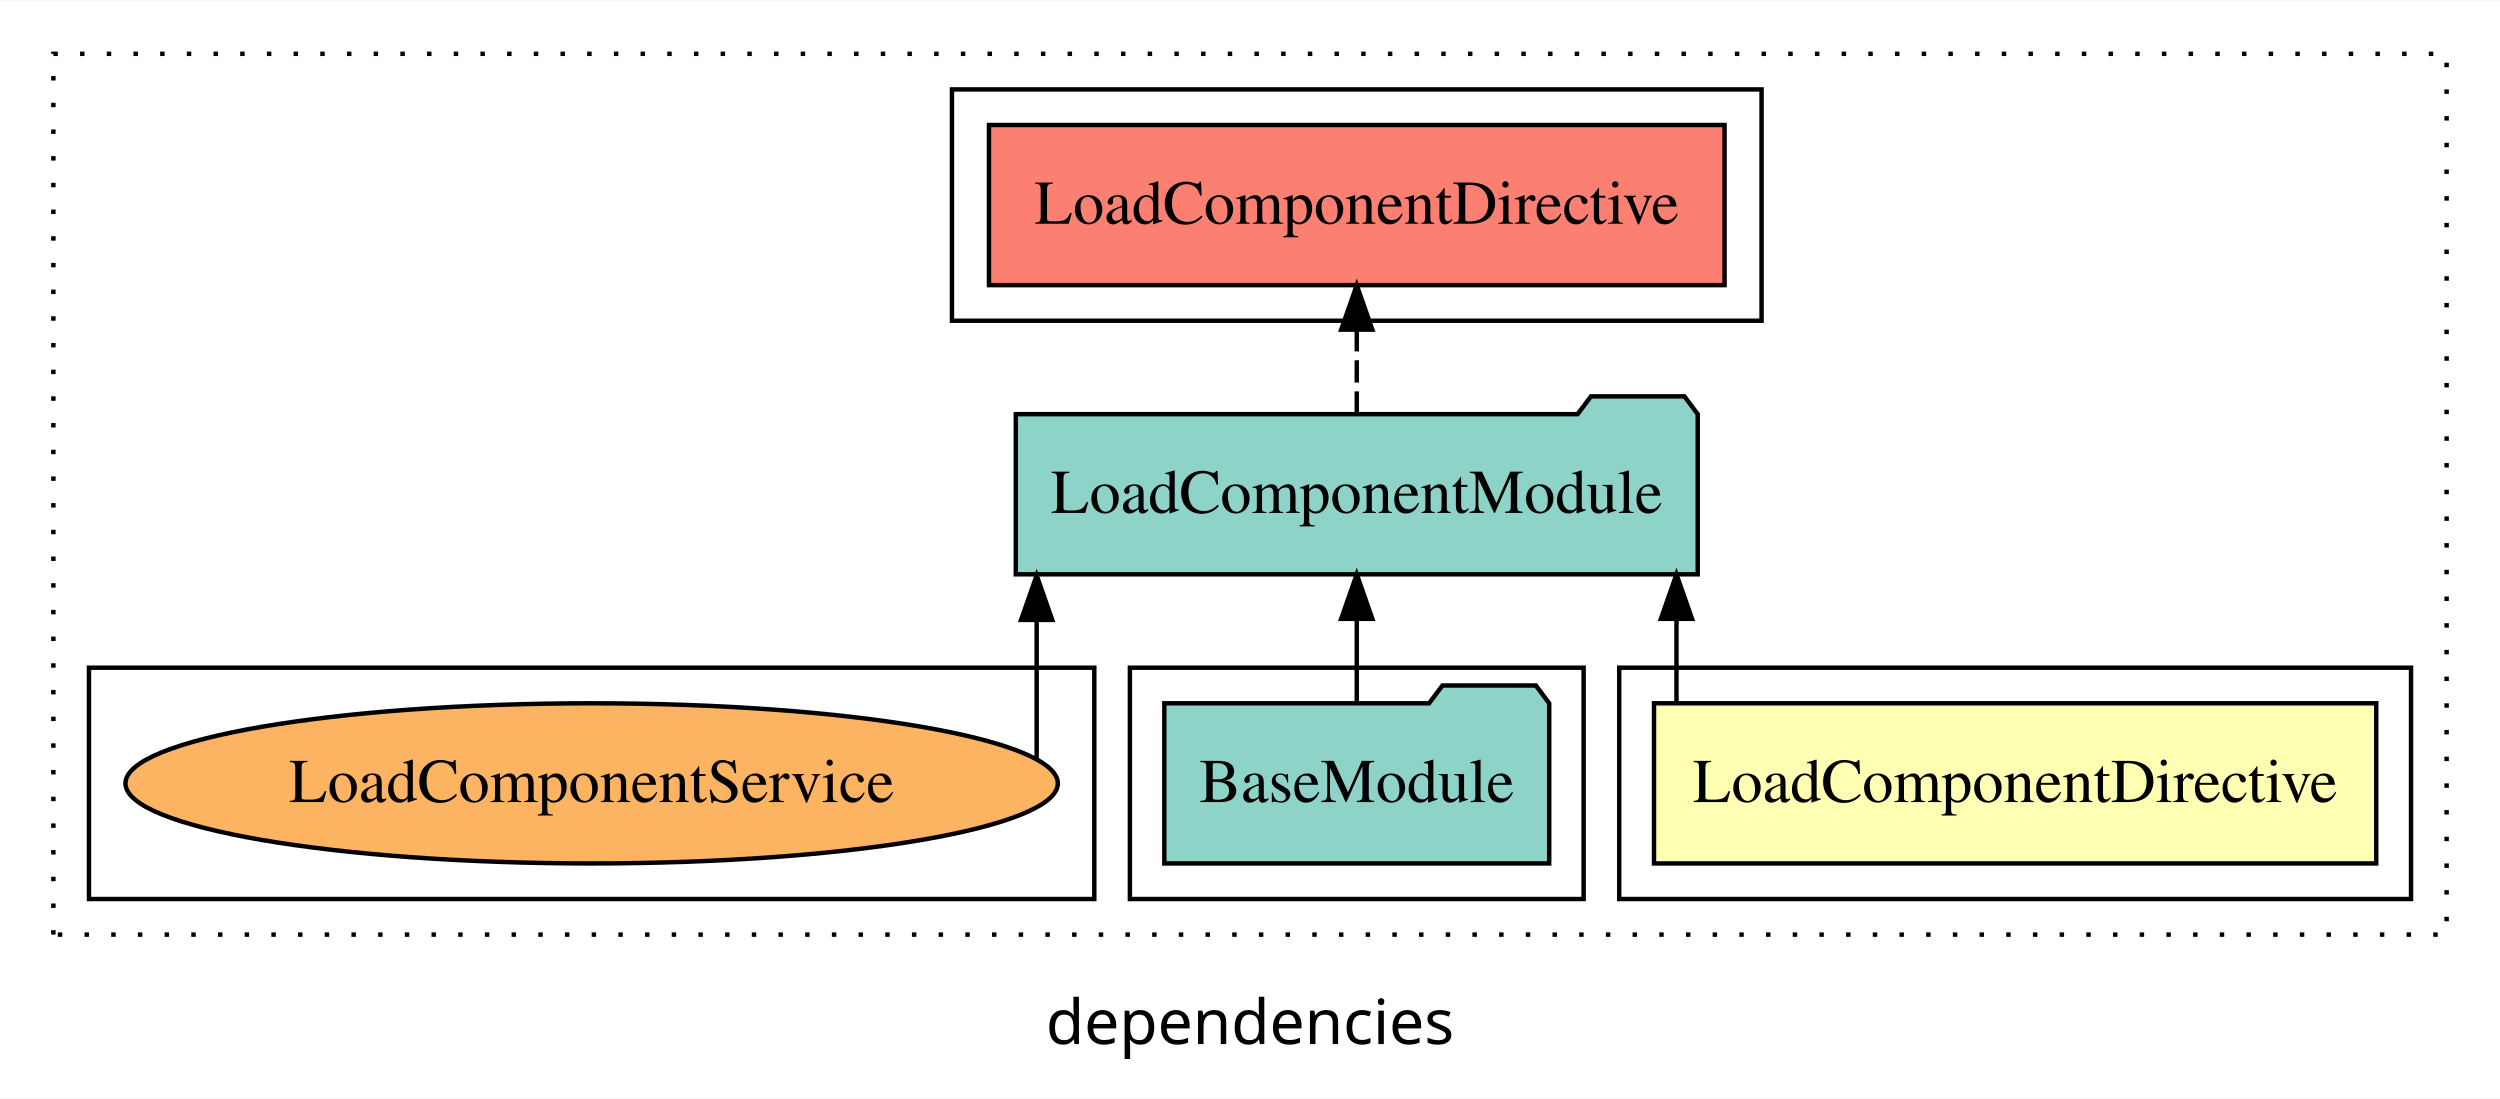
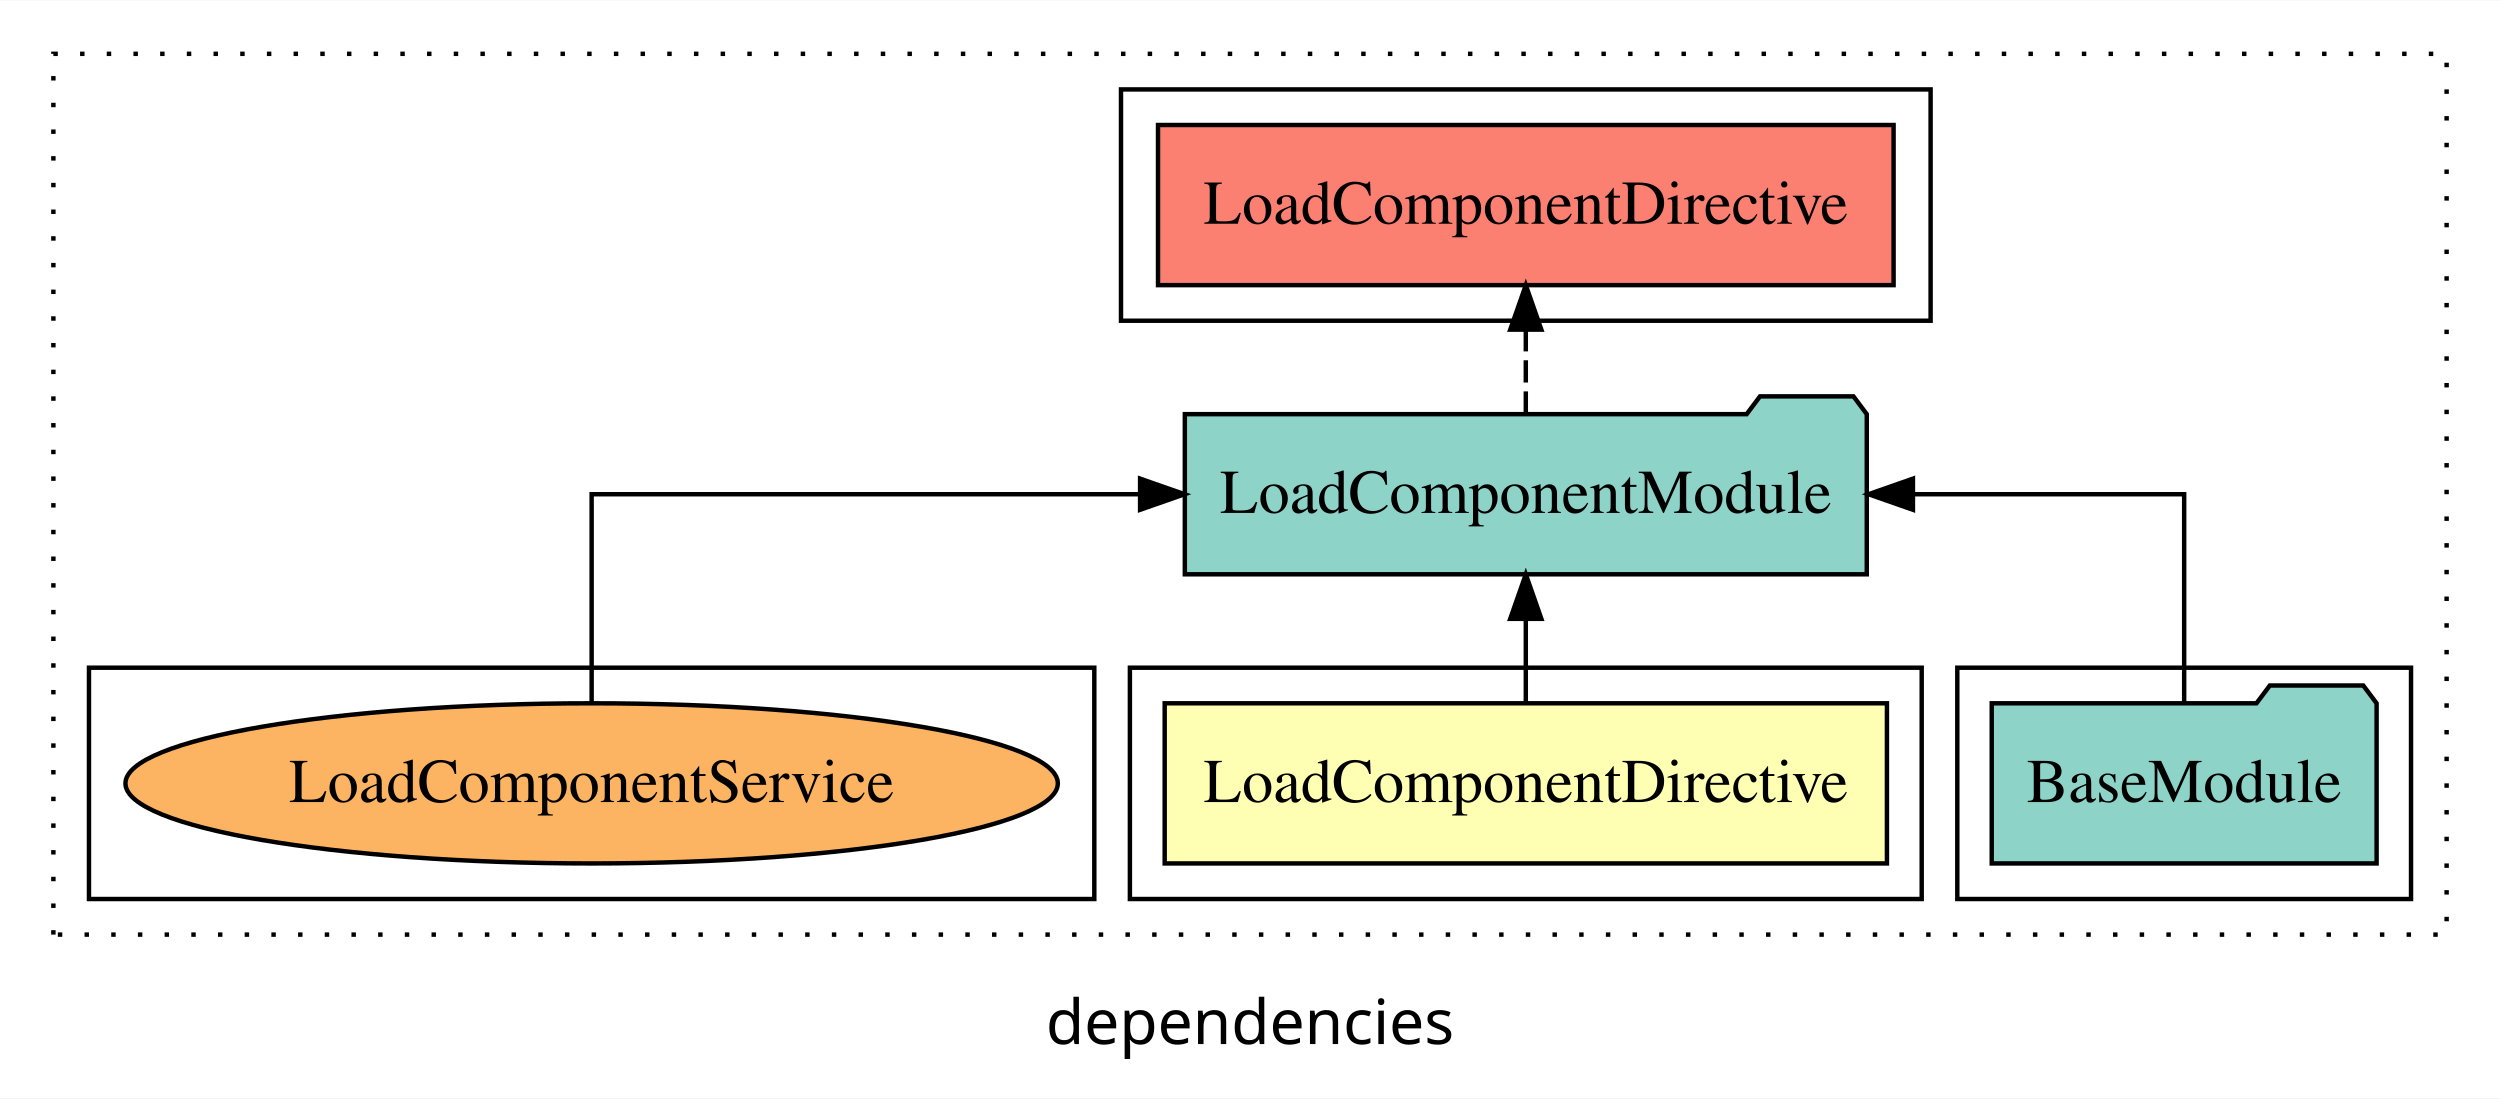
<svg xmlns="http://www.w3.org/2000/svg" width="562pt" height="247pt" viewBox="0.00 0.00 562.00 246.80">
  <g id="graph0" class="graph" transform="scale(1 1) rotate(0) translate(4 242.8)">
    <polygon fill="white" stroke="transparent" points="-4,4 -4,-242.8 558,-242.8 558,4 -4,4" />
    <text text-anchor="middle" x="277" y="-8.2" font-family="sans-serif" font-size="14.00">dependencies</text>
    <g id="clust1" class="cluster">
      <polygon fill="none" stroke="black" stroke-dasharray="1,5" points="8,-32.8 8,-230.8 546,-230.8 546,-32.8 8,-32.8" />
    </g>
-     <g id="clust2" class="cluster">
-       <polygon fill="none" stroke="black" points="360,-40.8 360,-92.8 538,-92.8 538,-40.8 360,-40.8" />
-     </g>
    <g id="clust4" class="cluster">
-       <polygon fill="none" stroke="black" points="250,-40.8 250,-92.8 352,-92.8 352,-40.8 250,-40.8" />
+       <polygon fill="none" stroke="black" points="436,-40.8 436,-92.8 538,-92.8 538,-40.8 436,-40.8" />
    </g>
    <g id="clust5" class="cluster">
-       <polygon fill="none" stroke="black" points="210,-170.8 210,-222.8 392,-222.8 392,-170.8 210,-170.8" />
+       <polygon fill="none" stroke="black" points="248,-170.8 248,-222.8 430,-222.8 430,-170.8 248,-170.8" />
+     </g>
+     <g id="clust2" class="cluster">
+       <polygon fill="none" stroke="black" points="250,-40.8 250,-92.8 428,-92.8 428,-40.8 250,-40.8" />
    </g>
    <g id="clust7" class="cluster">
      <polygon fill="none" stroke="black" points="16,-40.8 16,-92.8 242,-92.8 242,-40.8 16,-40.8" />
    </g>
    <g id="node1" class="node">
-       <polygon fill="#ffffb3" stroke="black" points="530.18,-84.8 367.82,-84.8 367.82,-48.8 530.18,-48.8 530.18,-84.8" />
-       <text text-anchor="middle" x="449" y="-62.6" font-family="Times,serif" font-size="14.00">LoadComponentDirective</text>
+       <polygon fill="#ffffb3" stroke="black" points="420.18,-84.8 257.82,-84.8 257.82,-48.8 420.18,-48.8 420.18,-84.8" />
+       <text text-anchor="middle" x="339" y="-62.6" font-family="Times,serif" font-size="14.00">LoadComponentDirective</text>
    </g>
    <g id="node2" class="node">
-       <polygon fill="#8dd3c7" stroke="black" points="377.65,-149.8 374.65,-153.8 353.65,-153.8 350.65,-149.8 224.35,-149.8 224.35,-113.8 377.65,-113.8 377.65,-149.8" />
-       <text text-anchor="middle" x="301" y="-127.6" font-family="Times,serif" font-size="14.00">LoadComponentModule</text>
+       <polygon fill="#8dd3c7" stroke="black" points="415.65,-149.8 412.65,-153.8 391.65,-153.8 388.65,-149.8 262.35,-149.8 262.35,-113.8 415.65,-113.8 415.65,-149.8" />
+       <text text-anchor="middle" x="339" y="-127.6" font-family="Times,serif" font-size="14.00">LoadComponentModule</text>
    </g>
    <g id="edge1" class="edge">
-       <path fill="none" stroke="black" d="M372.87,-84.91C372.87,-84.91 372.87,-103.79 372.87,-103.79" />
-       <polygon fill="black" stroke="black" points="369.37,-103.79 372.87,-113.79 376.37,-103.79 369.37,-103.79" />
+       <path fill="none" stroke="black" d="M339,-84.91C339,-84.91 339,-103.79 339,-103.79" />
+       <polygon fill="black" stroke="black" points="335.5,-103.79 339,-113.79 342.5,-103.79 335.5,-103.79" />
    </g>
    <g id="node4" class="node">
-       <polygon fill="#fb8072" stroke="black" points="383.68,-214.8 218.32,-214.8 218.32,-178.8 383.68,-178.8 383.68,-214.8" />
-       <text text-anchor="middle" x="301" y="-192.6" font-family="Times,serif" font-size="14.00">LoadComponentDirective </text>
+       <polygon fill="#fb8072" stroke="black" points="421.68,-214.8 256.32,-214.8 256.32,-178.8 421.68,-178.8 421.68,-214.8" />
+       <text text-anchor="middle" x="339" y="-192.6" font-family="Times,serif" font-size="14.00">LoadComponentDirective </text>
    </g>
    <g id="edge3" class="edge">
-       <path fill="none" stroke="black" stroke-dasharray="5,2" d="M301,-149.91C301,-149.91 301,-168.79 301,-168.79" />
-       <polygon fill="black" stroke="black" points="297.5,-168.79 301,-178.79 304.5,-168.79 297.5,-168.79" />
+       <path fill="none" stroke="black" stroke-dasharray="5,2" d="M339,-149.91C339,-149.91 339,-168.79 339,-168.79" />
+       <polygon fill="black" stroke="black" points="335.5,-168.79 339,-178.79 342.5,-168.79 335.5,-168.79" />
    </g>
    <g id="node3" class="node">
-       <polygon fill="#8dd3c7" stroke="black" points="344.26,-84.8 341.26,-88.8 320.26,-88.8 317.26,-84.8 257.74,-84.8 257.74,-48.8 344.26,-48.8 344.26,-84.8" />
-       <text text-anchor="middle" x="301" y="-62.6" font-family="Times,serif" font-size="14.00">BaseModule</text>
+       <polygon fill="#8dd3c7" stroke="black" points="530.26,-84.8 527.26,-88.8 506.26,-88.8 503.26,-84.8 443.74,-84.8 443.74,-48.8 530.26,-48.8 530.26,-84.8" />
+       <text text-anchor="middle" x="487" y="-62.6" font-family="Times,serif" font-size="14.00">BaseModule</text>
    </g>
    <g id="edge2" class="edge">
-       <path fill="none" stroke="black" d="M301,-84.91C301,-84.91 301,-103.79 301,-103.79" />
-       <polygon fill="black" stroke="black" points="297.5,-103.79 301,-113.79 304.5,-103.79 297.5,-103.79" />
+       <path fill="none" stroke="black" d="M487,-84.91C487,-104.14 487,-131.8 487,-131.8 487,-131.8 426.03,-131.8 426.03,-131.8" />
+       <polygon fill="black" stroke="black" points="426.03,-128.3 416.03,-131.8 426.03,-135.3 426.03,-128.3" />
    </g>
    <g id="node5" class="node">
      <ellipse fill="#fdb462" stroke="black" cx="129" cy="-66.8" rx="104.8" ry="18" />
      <text text-anchor="middle" x="129" y="-62.6" font-family="Times,serif" font-size="14.00">LoadComponentService</text>
    </g>
    <g id="edge4" class="edge">
-       <path fill="none" stroke="black" d="M229.04,-72.34C229.04,-72.34 229.04,-103.55 229.04,-103.55" />
-       <polygon fill="black" stroke="black" points="225.54,-103.55 229.04,-113.55 232.54,-103.55 225.54,-103.55" />
+       <path fill="none" stroke="black" d="M129,-84.91C129,-104.14 129,-131.8 129,-131.8 129,-131.8 252.29,-131.8 252.29,-131.8" />
+       <polygon fill="black" stroke="black" points="252.29,-135.3 262.29,-131.8 252.29,-128.3 252.29,-135.3" />
    </g>
  </g>
</svg>
